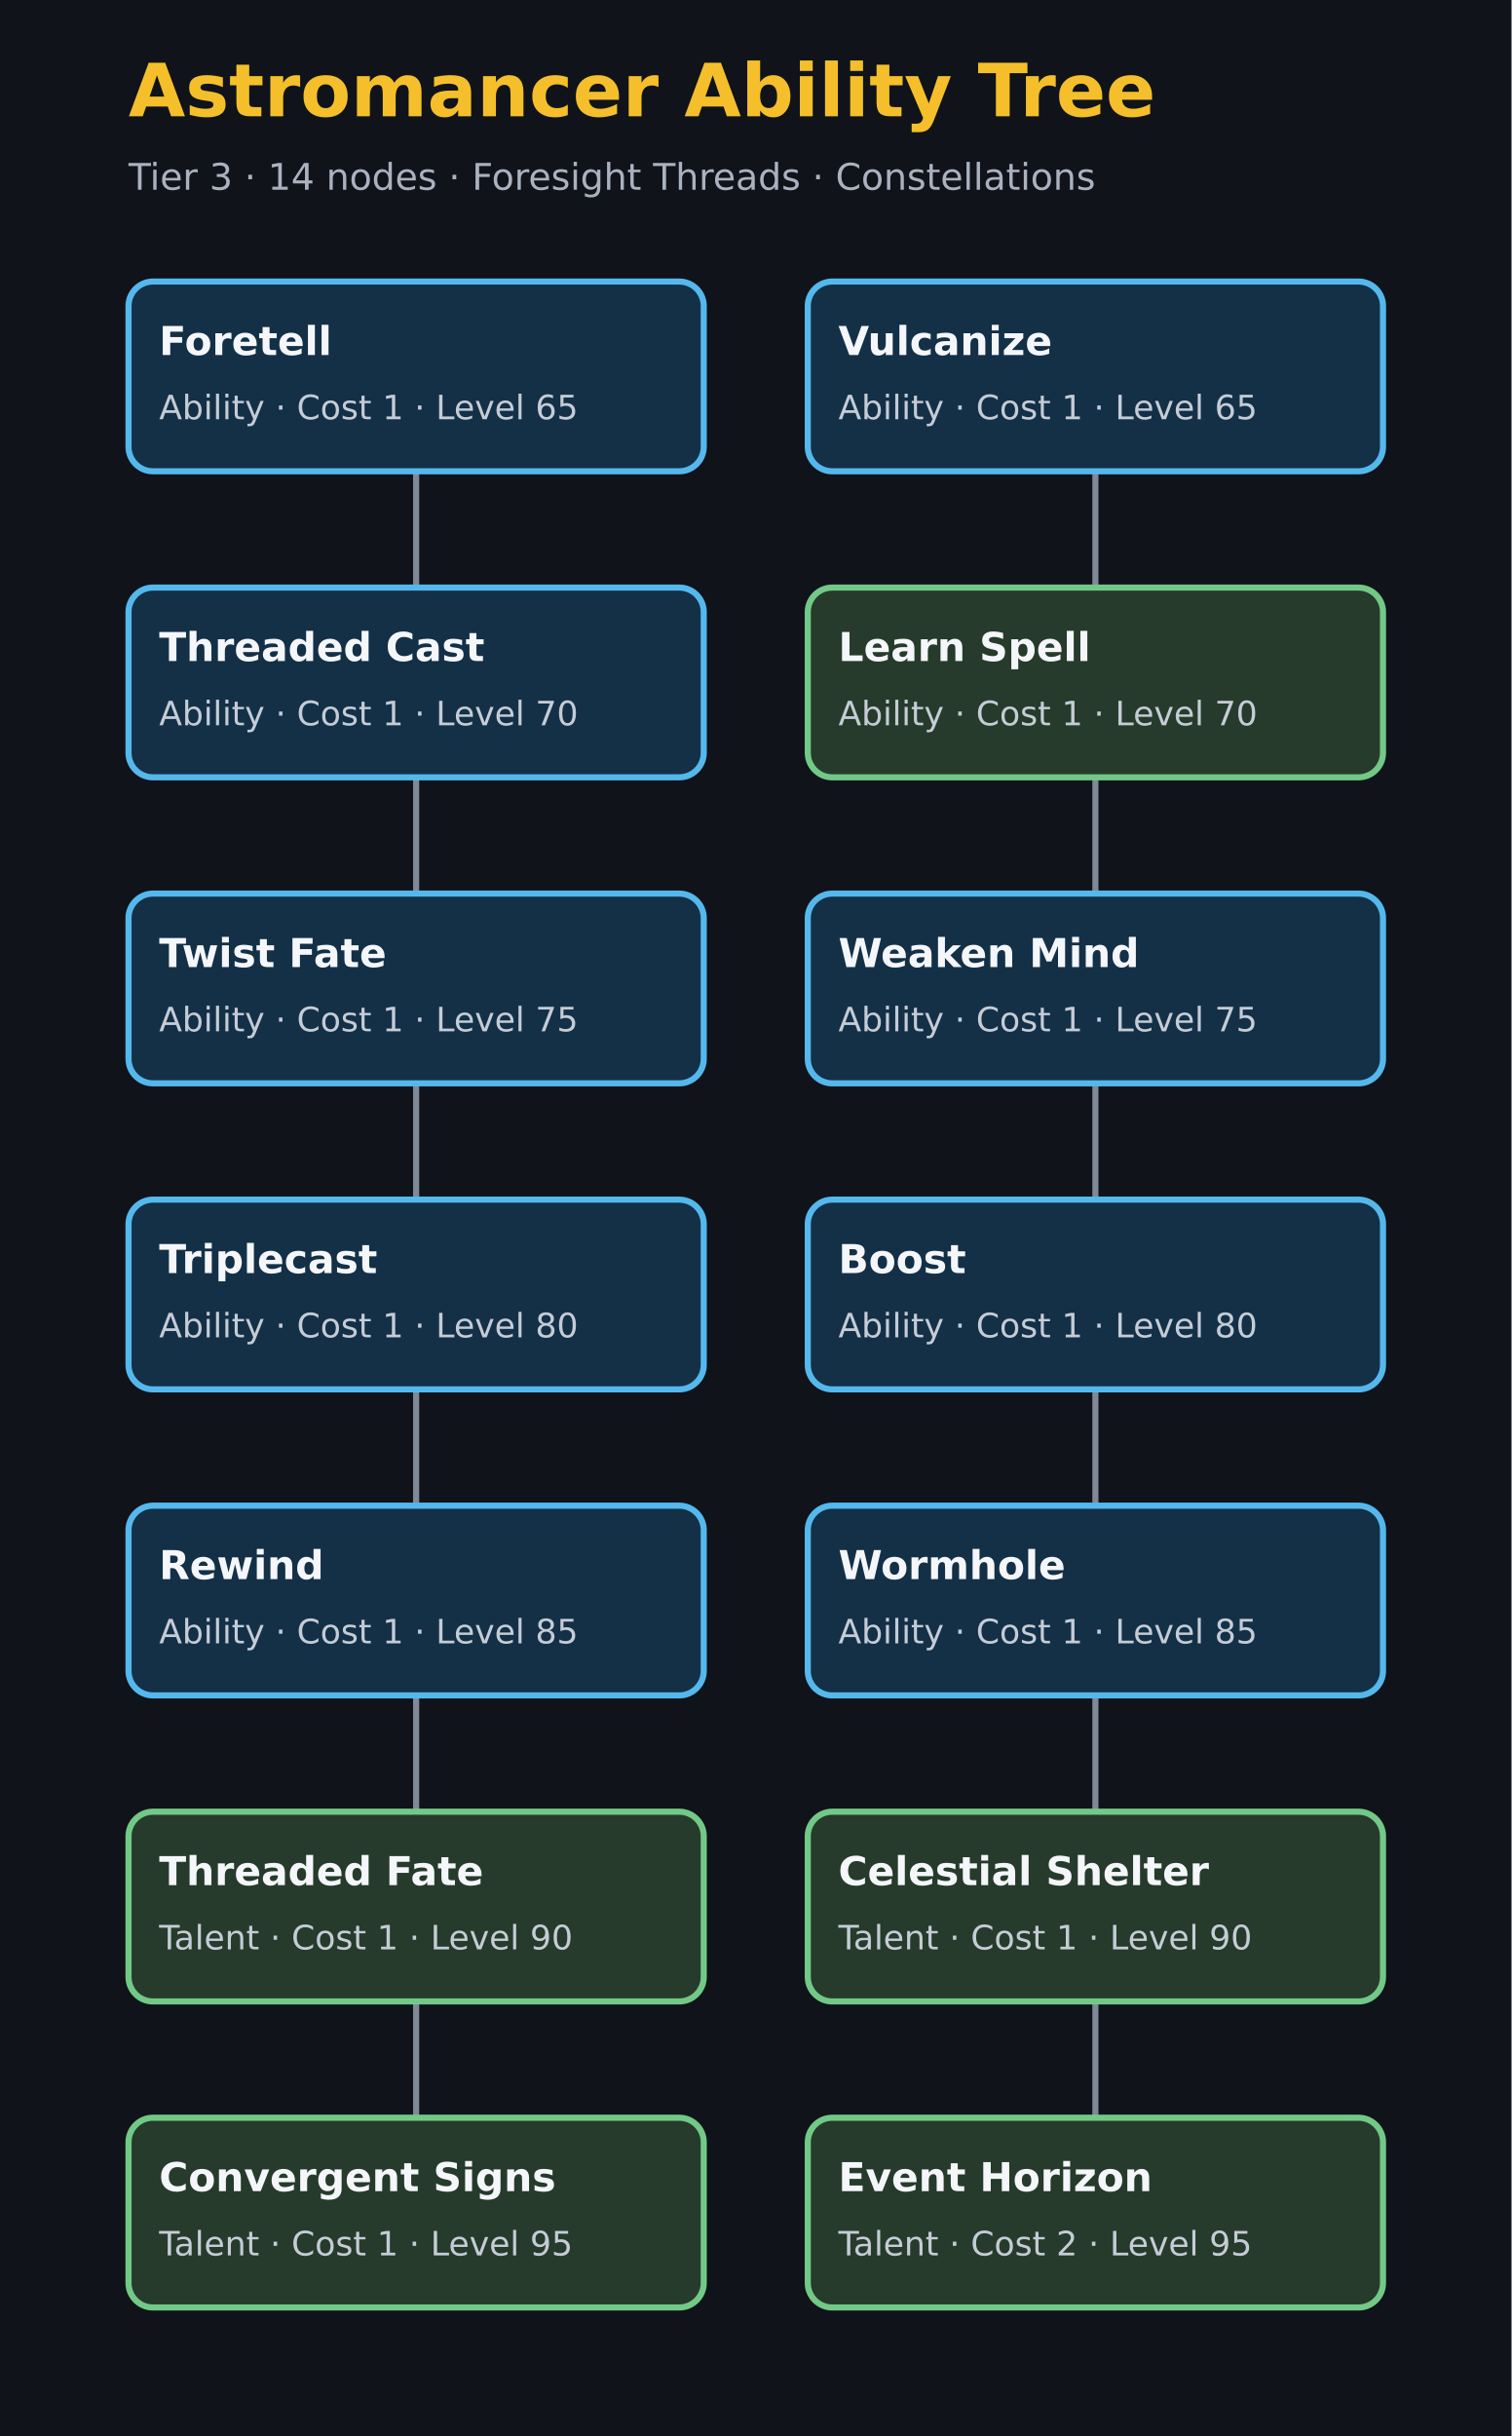
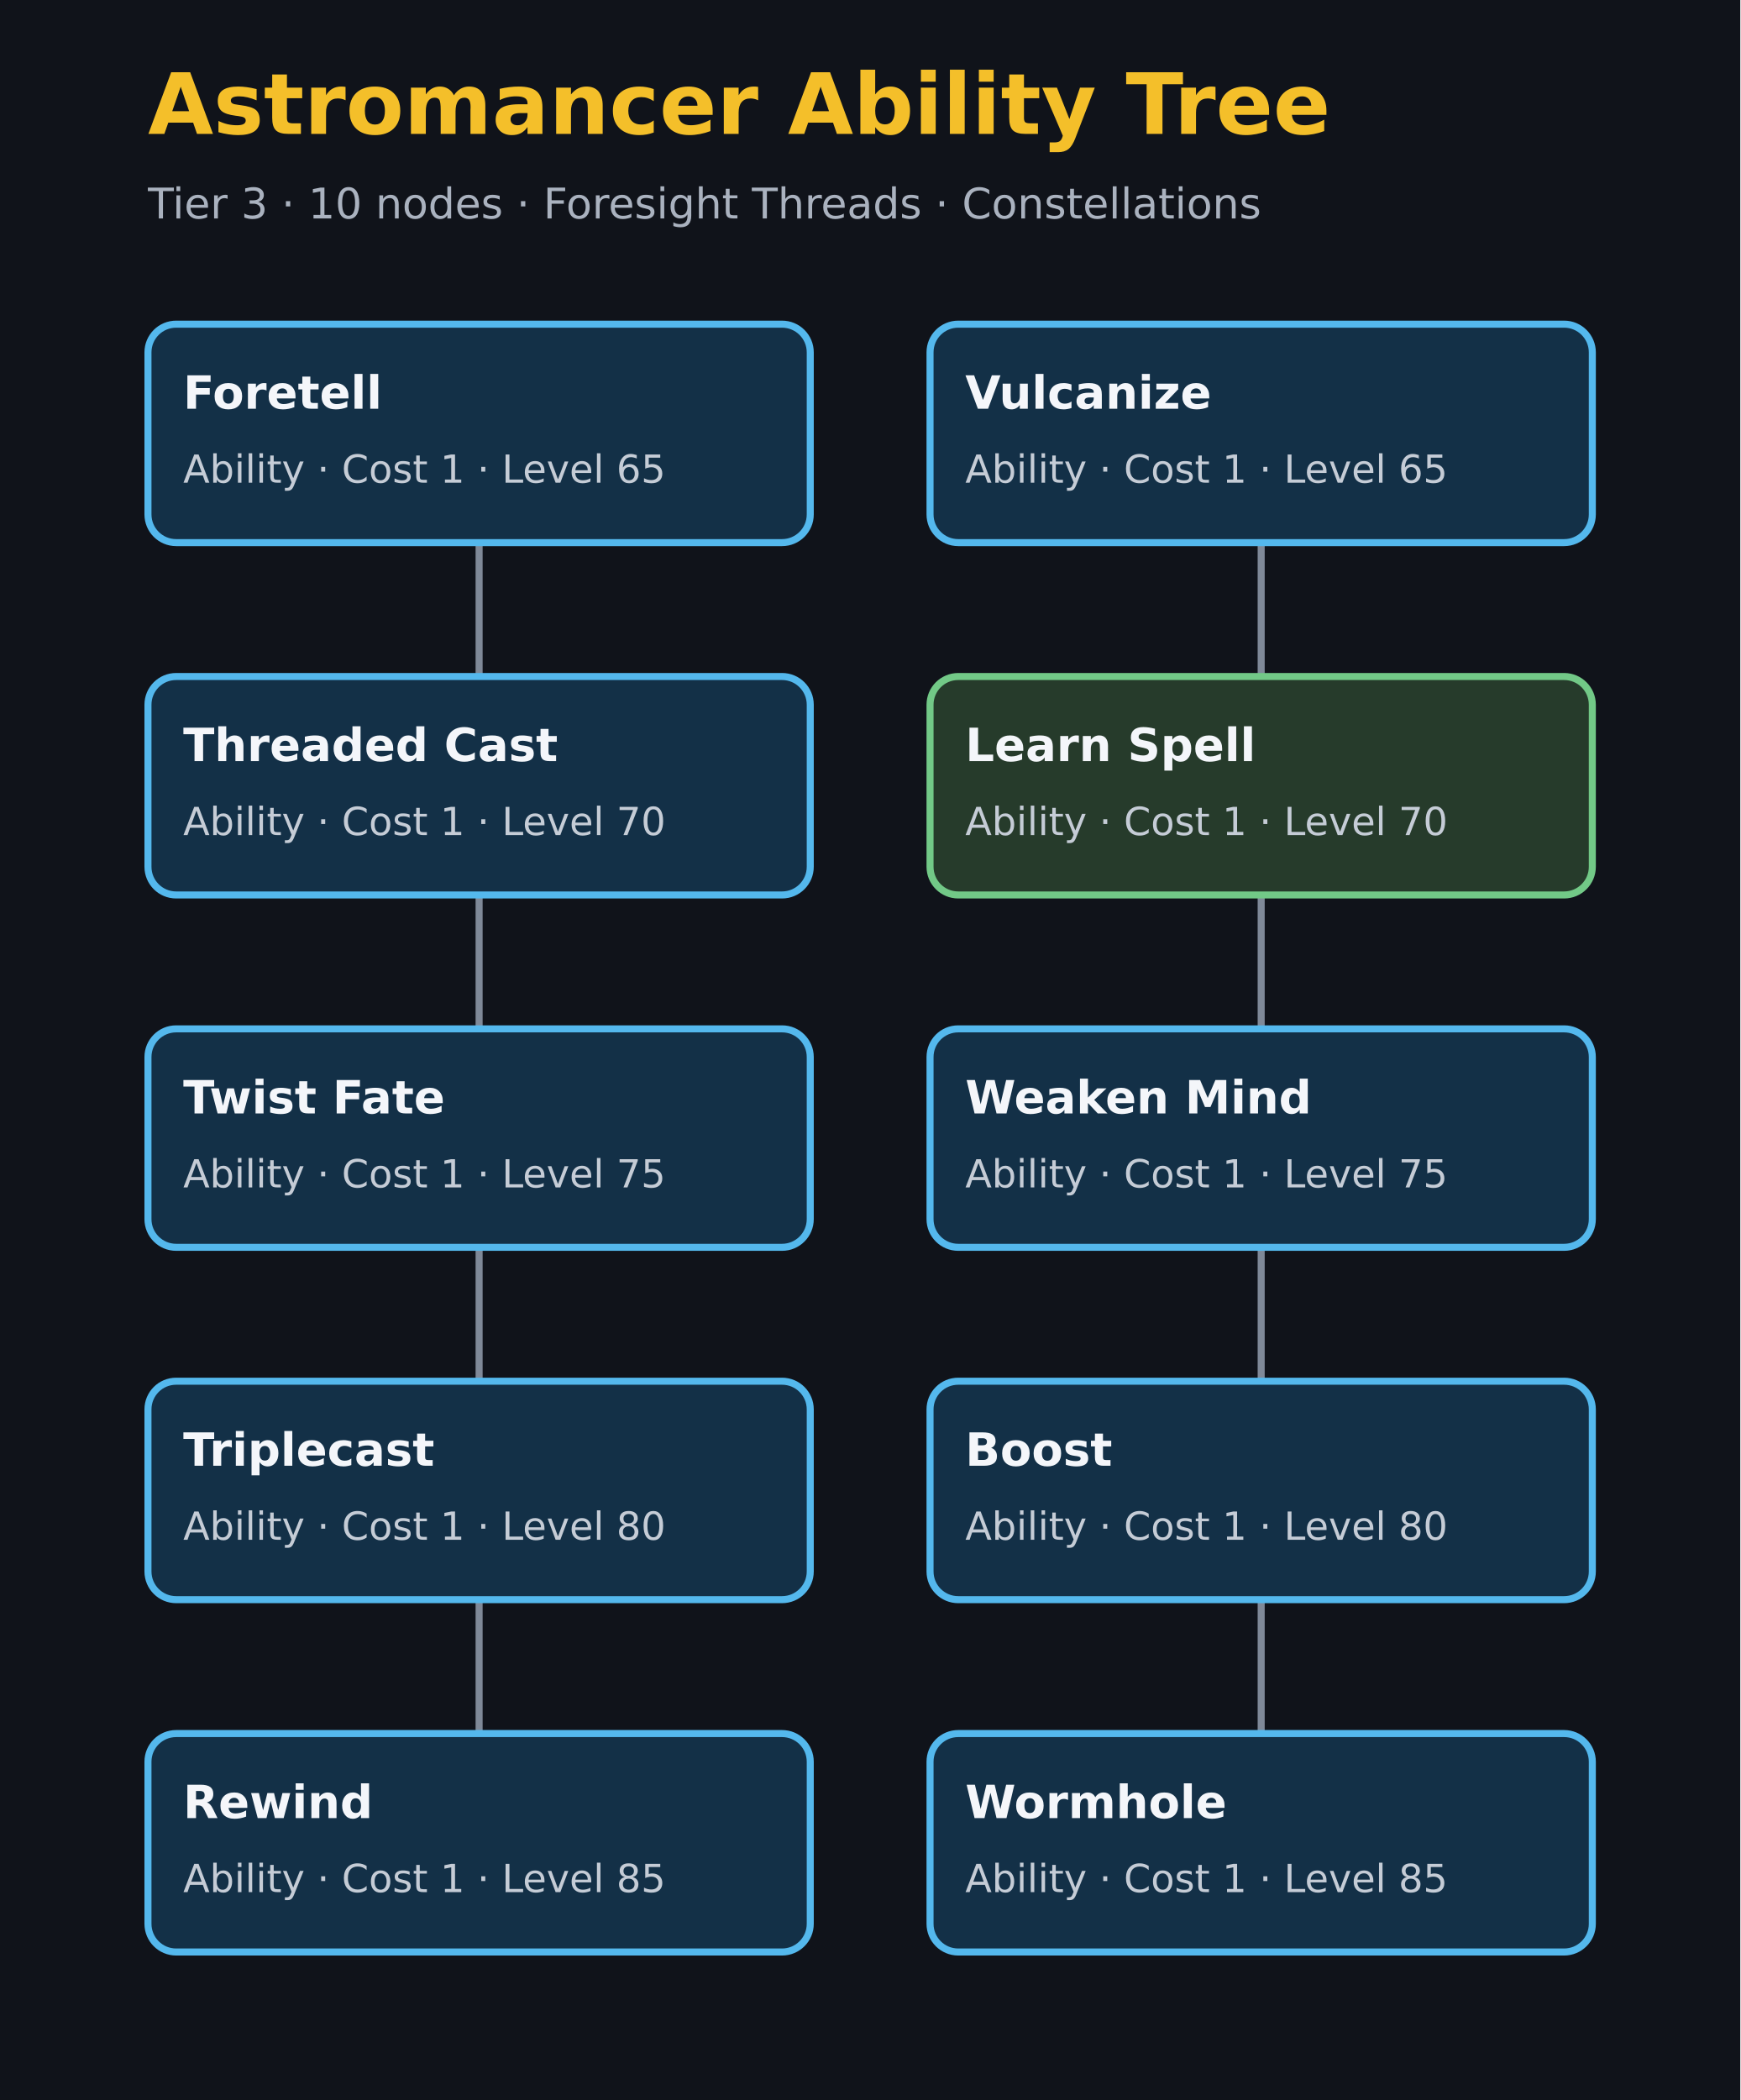
- <svg xmlns="http://www.w3.org/2000/svg" width="494" height="796" viewBox="0 0 494 796">
+ <svg xmlns="http://www.w3.org/2000/svg" width="494" height="596" viewBox="0 0 494 596">
  <style>
text{font-family:DejaVu Sans,Arial,sans-serif}
.title{fill:#f4bf2a;font-size:24px;font-weight:700}
.meta{fill:#aab2bf;font-size:12px}
.name{fill:#f4f6fa;font-size:13px;font-weight:700}
.detail{fill:#c5ccd6;font-size:11px}
.resource{fill:#e6bfdc;font-size:9px;font-weight:700}
.edge{fill:none;stroke:#7f8998;stroke-width:2}
.promotion-edge{fill:none;stroke:#c59d3d;stroke-width:3}
</style>
-   <rect width="494" height="796" fill="#10131a" />
+   <rect width="494" height="596" fill="#10131a" />
  <text class="title" x="42" y="38">Astromancer Ability Tree</text>
-   <text class="meta" x="42" y="62">Tier 3 · 14 nodes · Foresight Threads · Constellations</text>
+   <text class="meta" x="42" y="62">Tier 3 · 10 nodes · Foresight Threads · Constellations</text>
  <path class="edge" d="M 358.0 123.0 V 173.0 H 358.0 V 223.0" />
  <path class="edge" d="M 358.0 223.0 V 273.0 H 358.0 V 323.0" />
  <path class="edge" d="M 136.0 123.0 V 173.0 H 136.0 V 223.0" />
  <path class="edge" d="M 358.0 323.0 V 373.0 H 358.0 V 423.0" />
  <path class="edge" d="M 136.0 223.0 V 273.0 H 136.0 V 323.0" />
  <path class="edge" d="M 358.0 423.0 V 473.0 H 358.0 V 523.0" />
  <path class="edge" d="M 136.0 323.0 V 373.0 H 136.0 V 423.0" />
  <path class="edge" d="M 136.0 423.0 V 473.0 H 136.0 V 523.0" />
-   <path class="edge" d="M 136.0 523.0 V 573.0 H 136.0 V 623.0" />
-   <path class="edge" d="M 358.0 523.0 V 573.0 H 358.0 V 623.0" />
-   <path class="edge" d="M 136.0 623.0 V 673.0 H 136.0 V 723.0" />
-   <path class="edge" d="M 358.0 623.0 V 673.0 H 358.0 V 723.0" />
  <rect x="264.0" y="92.0" width="188" height="62" rx="8" fill="#133047" stroke="#54b8ed" stroke-width="2" />
  <text class="name" x="274.0" y="116.0">Vulcanize</text>
  <text class="detail" x="274.0" y="137.0">Ability · Cost 1 · Level 65</text>
  <rect x="264.0" y="192.0" width="188" height="62" rx="8" fill="#263b2b" stroke="#72c987" stroke-width="2" />
  <text class="name" x="274.0" y="216.0">Learn Spell</text>
  <text class="detail" x="274.0" y="237.0">Ability · Cost 1 · Level 70</text>
  <rect x="42.0" y="92.0" width="188" height="62" rx="8" fill="#133047" stroke="#54b8ed" stroke-width="2" />
  <text class="name" x="52.0" y="116.0">Foretell</text>
  <text class="detail" x="52.0" y="137.0">Ability · Cost 1 · Level 65</text>
  <rect x="264.0" y="292.0" width="188" height="62" rx="8" fill="#133047" stroke="#54b8ed" stroke-width="2" />
  <text class="name" x="274.0" y="316.0">Weaken Mind</text>
  <text class="detail" x="274.0" y="337.0">Ability · Cost 1 · Level 75</text>
  <rect x="42.0" y="192.0" width="188" height="62" rx="8" fill="#133047" stroke="#54b8ed" stroke-width="2" />
  <text class="name" x="52.0" y="216.0">Threaded Cast</text>
  <text class="detail" x="52.0" y="237.0">Ability · Cost 1 · Level 70</text>
  <rect x="264.0" y="392.0" width="188" height="62" rx="8" fill="#133047" stroke="#54b8ed" stroke-width="2" />
  <text class="name" x="274.0" y="416.0">Boost</text>
  <text class="detail" x="274.0" y="437.0">Ability · Cost 1 · Level 80</text>
  <rect x="42.0" y="292.0" width="188" height="62" rx="8" fill="#133047" stroke="#54b8ed" stroke-width="2" />
  <text class="name" x="52.0" y="316.0">Twist Fate</text>
  <text class="detail" x="52.0" y="337.0">Ability · Cost 1 · Level 75</text>
  <rect x="264.0" y="492.0" width="188" height="62" rx="8" fill="#133047" stroke="#54b8ed" stroke-width="2" />
  <text class="name" x="274.0" y="516.0">Wormhole</text>
  <text class="detail" x="274.0" y="537.0">Ability · Cost 1 · Level 85</text>
  <rect x="42.0" y="392.0" width="188" height="62" rx="8" fill="#133047" stroke="#54b8ed" stroke-width="2" />
  <text class="name" x="52.0" y="416.0">Triplecast</text>
  <text class="detail" x="52.0" y="437.0">Ability · Cost 1 · Level 80</text>
  <rect x="42.0" y="492.0" width="188" height="62" rx="8" fill="#133047" stroke="#54b8ed" stroke-width="2" />
  <text class="name" x="52.0" y="516.0">Rewind</text>
  <text class="detail" x="52.0" y="537.0">Ability · Cost 1 · Level 85</text>
-   <rect x="42.0" y="592.0" width="188" height="62" rx="8" fill="#263b2b" stroke="#72c987" stroke-width="2" />
-   <text class="name" x="52.0" y="616.0">Threaded Fate</text>
-   <text class="detail" x="52.0" y="637.0">Talent · Cost 1 · Level 90</text>
-   <rect x="264.0" y="592.0" width="188" height="62" rx="8" fill="#263b2b" stroke="#72c987" stroke-width="2" />
-   <text class="name" x="274.0" y="616.0">Celestial Shelter</text>
-   <text class="detail" x="274.0" y="637.0">Talent · Cost 1 · Level 90</text>
-   <rect x="42.0" y="692.0" width="188" height="62" rx="8" fill="#263b2b" stroke="#72c987" stroke-width="2" />
-   <text class="name" x="52.0" y="716.0">Convergent Signs</text>
-   <text class="detail" x="52.0" y="737.0">Talent · Cost 1 · Level 95</text>
-   <rect x="264.0" y="692.0" width="188" height="62" rx="8" fill="#263b2b" stroke="#72c987" stroke-width="2" />
-   <text class="name" x="274.0" y="716.0">Event Horizon</text>
-   <text class="detail" x="274.0" y="737.0">Talent · Cost 2 · Level 95</text>
</svg>
